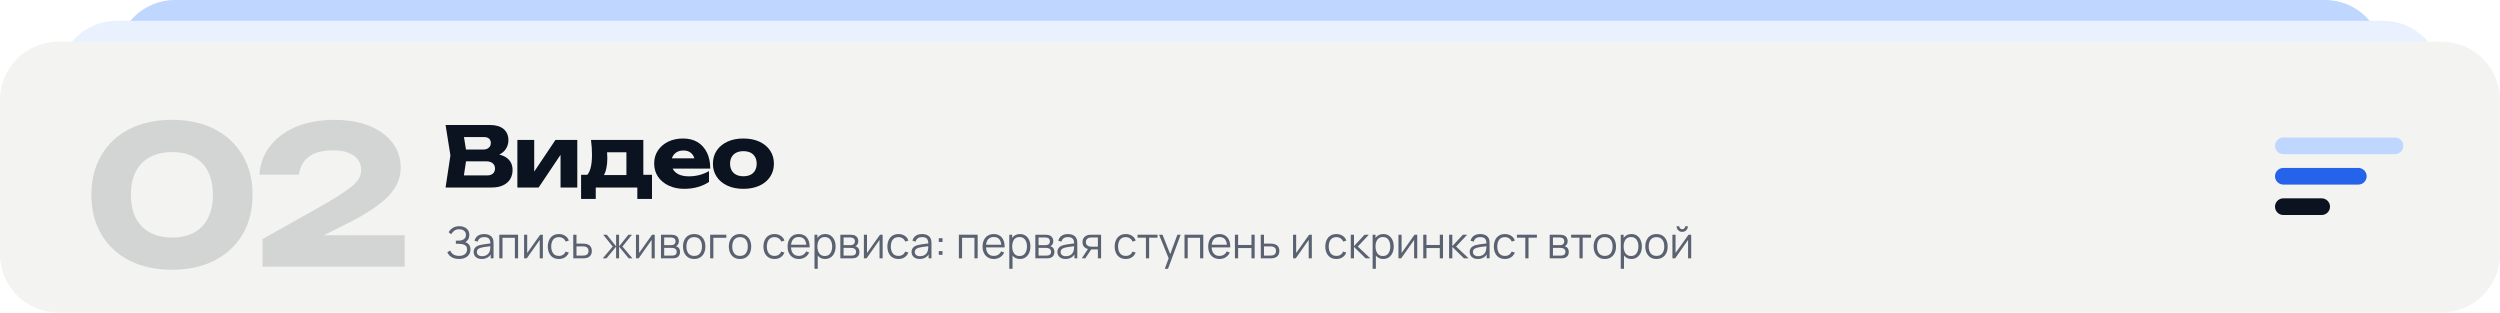
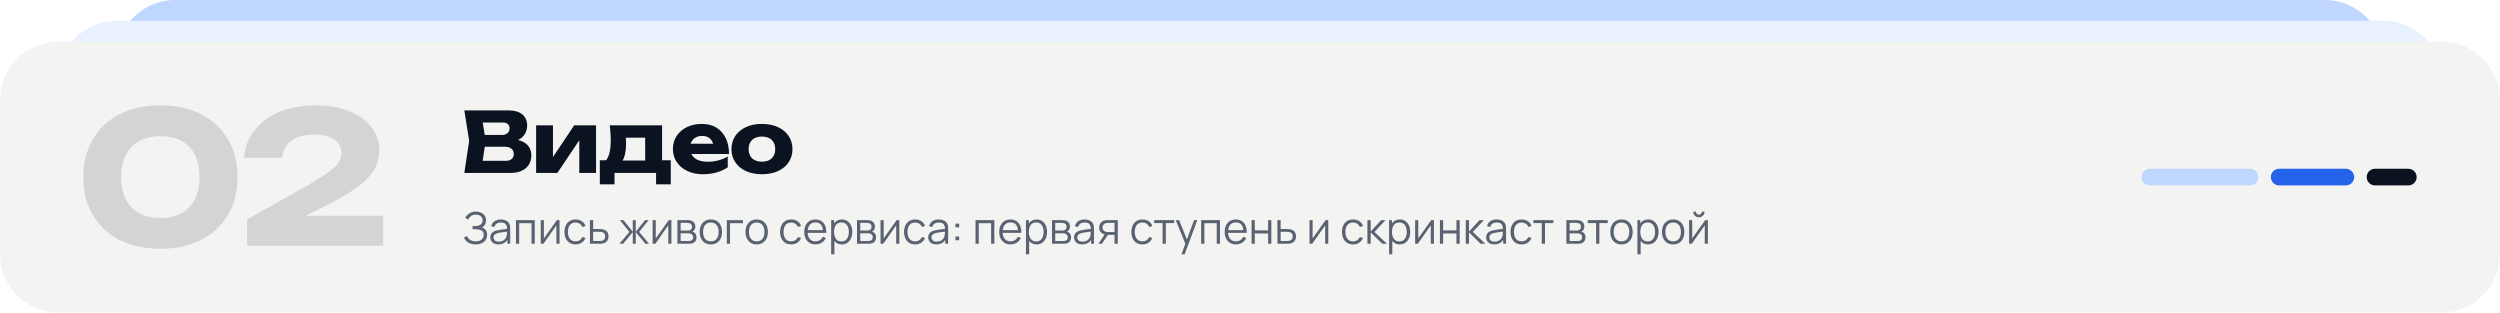
<svg xmlns="http://www.w3.org/2000/svg" width="1200" height="150" viewBox="0 0 1200 150" role="img" aria-labelledby="t d">
  <defs>
    <linearGradient id="cta" x1="0" y1="0" x2="1" y2="0.35">
      <stop offset="0" stop-color="#1D4ED8" />
      <stop offset=".45" stop-color="#2563EB" />
      <stop offset="1.4" stop-color="#38BDF8" />
    </linearGradient>
    <path id="U-zero" d="M463 -16Q335 -16 240 32Q145 81 94 169Q42 257 42 375Q42 493 94 581Q145 669 240 718Q335 766 463 766Q590 766 684 718Q779 669 831 581Q883 493 883 375Q883 257 831 169Q779 81 684 32Q590 -16 463 -16ZM463 152Q564 152 620 210Q676 269 676 375Q676 482 620 540Q564 598 463 598Q362 598 305 540Q248 482 248 375Q248 269 305 210Q362 152 463 152Z" />
    <path id="U-two" d="M34 480Q40 568 92 632Q144 697 230 732Q317 766 426 766Q530 766 608 734Q685 703 728 647Q771 591 771 517Q771 460 740 410Q709 361 643 314Q577 266 470 214L264 111L256 164H792V0H50V144L372 325Q447 368 488 398Q530 427 548 452Q565 477 565 505Q565 536 548 558Q532 581 499 594Q466 607 418 607Q358 607 320 590Q282 572 263 544Q244 515 240 480Z" />
    <path id="U-uni0412" d="M578 367 595 406Q682 404 738 380Q795 355 823 312Q851 268 851 211Q851 150 823 102Q795 55 740 28Q684 0 601 0H47L105 385L47 750H581Q685 750 743 702Q801 653 801 567Q801 520 779 477Q757 434 708 404Q660 375 578 367ZM252 48 172 145H545Q590 145 615 167Q640 189 640 228Q640 267 613 290Q586 314 533 314H225V456H505Q541 456 566 478Q590 499 590 536Q590 566 569 586Q548 605 509 605H173L252 702L303 385Z" />
    <path id="U-uni0438" d="M56 0V571H258V111L214 125L513 571H775V0H574V473L618 458L311 0Z" />
    <path id="U-uni0434" d="M869 152V-137H693V0H194V-137H18V152H190L228 149H642L677 152ZM137 571H765V39H562V516L655 423H237L313 497Q327 456 330 420Q333 383 333 353Q333 215 286 138Q239 62 154 62L71 132Q149 186 149 394Q149 434 146 479Q143 524 137 571Z" />
    <path id="U-uni0435" d="M391 -16Q287 -16 206 22Q124 60 77 128Q30 197 30 288Q30 377 75 444Q120 512 198 550Q277 588 376 588Q479 588 552 544Q624 499 664 418Q703 337 703 227H195V350H588L521 307Q517 351 499 382Q481 412 452 428Q422 444 381 444Q336 444 304 426Q272 408 254 376Q236 345 236 303Q236 249 260 212Q285 174 332 154Q380 134 449 134Q512 134 574 150Q637 167 688 197V67Q629 27 554 6Q478 -16 391 -16Z" />
    <path id="U-uni043E" d="M396 -16Q286 -16 204 22Q122 59 76 128Q30 196 30 285Q30 376 76 444Q122 512 204 550Q286 588 396 588Q505 588 588 550Q670 512 716 444Q762 376 762 285Q762 196 716 128Q670 59 588 22Q505 -16 396 -16ZM396 135Q446 135 482 153Q517 171 536 205Q555 239 555 285Q555 333 536 366Q517 400 482 418Q446 436 396 436Q346 436 310 418Q274 400 255 366Q236 333 236 286Q236 239 255 205Q274 171 310 153Q346 135 396 135Z" />
    <path id="MR-uni0417" d="M601 -30Q454 -30 346 13Q239 56 170 126Q101 197 67 279L201 357Q225 289 277 233Q329 177 411 144Q493 111 606 111Q723 111 804 148Q886 185 928 252Q970 319 970 408Q970 506 923 560Q876 614 797 636Q718 659 621 662Q548 665 517 666Q486 667 476 667Q466 667 457 667V809Q464 809 494 809Q524 809 558 810Q592 810 612 811Q755 818 837 886Q919 954 919 1070Q919 1193 832 1261Q746 1329 609 1329Q480 1329 392 1268Q303 1206 247 1103L127 1192Q195 1314 319 1392Q443 1470 613 1470Q704 1470 788 1445Q871 1420 936 1371Q1000 1322 1038 1248Q1075 1173 1075 1073Q1075 956 1024 869Q972 782 891 738Q1001 705 1064 622Q1126 539 1126 405Q1126 273 1061 175Q996 77 878 24Q759 -30 601 -30Z" />
    <path id="MR-uni0430" d="M449 -30Q327 -30 244 14Q162 58 121 131Q80 204 80 290Q80 378 116 440Q151 503 212 543Q274 583 355 604Q437 624 536 640Q636 655 732 666Q827 678 899 689L847 657Q850 817 785 894Q720 971 559 971Q448 971 372 921Q295 871 264 763L121 805Q158 950 270 1030Q382 1110 561 1110Q709 1110 812 1054Q916 999 959 894Q979 847 985 789Q991 731 991 671V0H860V271L898 255Q843 116 727 43Q611 -30 449 -30ZM466 97Q569 97 646 134Q723 171 770 236Q817 300 831 381Q843 433 844 496Q845 558 845 589L901 560Q826 550 738 540Q651 530 566 517Q482 504 414 486Q368 473 325 450Q282 426 254 387Q227 348 227 290Q227 243 250 199Q274 155 326 126Q379 97 466 97Z" />
    <path id="MR-uni043F" d="M139 0V1080H998V0H851V939H286V0Z" />
    <path id="MR-uni0438" d="M998 1080V0H855V841L263 0H139V1080H282V246L875 1080Z" />
    <path id="MR-uni0441" d="M588 -30Q425 -30 312 43Q199 116 140 244Q82 373 80 540Q82 710 142 838Q202 967 315 1038Q428 1110 589 1110Q753 1110 874 1030Q996 950 1041 811L897 765Q859 862 776 916Q694 969 588 969Q469 969 391 914Q313 860 275 763Q237 666 236 540Q238 346 326 228Q414 111 588 111Q698 111 776 162Q853 212 893 309L1041 265Q981 121 865 46Q749 -30 588 -30Z" />
    <path id="MR-uni044C" d="M141 0 139 1080H287V673H540Q587 673 632 671Q678 669 713 663Q793 648 856 610Q918 572 954 505Q989 438 989 337Q989 198 918 118Q846 38 737 14Q696 5 648 2Q600 0 553 0ZM287 126H547Q581 126 623 128Q665 130 697 139Q750 154 794 200Q837 245 837 337Q837 428 795 474Q753 521 683 536Q652 543 616 545Q580 547 547 547H287Z" />
    <path id="MR-uni0436" d="M20 0 476 540 39 1080H205L631 547V1080H767V547L1193 1080H1358L921 540L1377 0H1206L767 533V0H631V533L191 0Z" />
    <path id="MR-uni0432" d="M139 0V1080H584Q618 1080 666 1076Q715 1072 757 1061Q848 1037 904 963Q959 889 959 785Q959 727 942 682Q924 636 892 603Q877 586 859 574Q841 561 824 553Q856 547 893 525Q951 491 981 434Q1011 376 1011 294Q1011 183 958 113Q905 43 816 17Q776 6 730 3Q683 0 642 0ZM287 125H635Q656 125 688 128Q720 132 745 138Q804 153 832 198Q859 244 859 298Q859 369 818 414Q776 460 707 470Q684 475 659 476Q634 477 614 477H287ZM287 603H589Q615 603 648 606Q680 610 704 619Q756 637 780 681Q805 725 805 777Q805 834 778 877Q752 920 699 937Q663 950 622 952Q580 954 569 954H287Z" />
    <path id="MR-uni043E" d="M591 -30Q430 -30 316 43Q202 116 141 245Q80 374 80 541Q80 711 142 839Q204 967 318 1038Q433 1110 591 1110Q753 1110 868 1038Q982 965 1042 836Q1103 708 1103 541Q1103 371 1042 242Q981 114 866 42Q751 -30 591 -30ZM591 111Q771 111 859 230Q947 350 947 541Q947 737 858 853Q770 969 591 969Q470 969 392 914Q313 860 274 764Q236 667 236 541Q236 346 326 228Q416 111 591 111Z" />
    <path id="MR-uni0433" d="M140 0V1080H880V939H287V0Z" />
    <path id="MR-uni0435" d="M597 -30Q439 -30 324 40Q208 110 144 237Q80 364 80 535Q80 712 143 841Q206 970 320 1040Q435 1110 591 1110Q751 1110 864 1036Q977 963 1035 826Q1093 689 1088 499H938V551Q934 761 848 868Q761 975 595 975Q421 975 328 862Q236 749 236 540Q236 336 328 224Q421 111 591 111Q707 111 794 164Q880 218 930 319L1067 266Q1003 125 878 48Q754 -30 597 -30ZM184 499V622H1009V499Z" />
    <path id="MR-uni0440" d="M625 -30Q476 -30 373 46Q270 121 217 250Q164 380 164 541Q164 705 218 834Q271 962 375 1036Q479 1110 631 1110Q779 1110 885 1035Q991 960 1048 831Q1104 702 1104 541Q1104 379 1047 250Q990 121 883 46Q776 -30 625 -30ZM139 -480V1080H271V267H287V-480ZM610 107Q723 107 798 164Q873 221 910 320Q948 418 948 541Q948 663 911 761Q874 859 798 916Q723 973 607 973Q494 973 420 918Q345 863 308 766Q271 668 271 541Q271 416 308 318Q345 219 420 163Q495 107 610 107Z" />
    <path id="MR-colon" d="M220 160V331H391V160ZM221 749V920H392V749Z" />
    <path id="MR-uni044F" d="M817 0V407H565Q521 407 474 410Q428 414 388 421Q274 443 194 522Q115 600 115 739Q115 875 189 958Q263 1040 368 1065Q416 1076 466 1078Q515 1080 551 1080H964L965 0ZM80 0 381 453H544L241 0ZM557 533H817V954H557Q533 954 490 952Q447 950 409 939Q376 929 344 904Q311 880 289 840Q267 799 267 741Q267 660 312 612Q356 563 423 545Q459 537 495 535Q531 533 557 533Z" />
    <path id="MR-uni0442" d="M433 0V944H50V1080H963V944H580V0Z" />
    <path id="MR-uni0443" d="M294 -480 503 87 506 -81 33 1080H189L577 109H513L871 1080H1021L441 -480Z" />
    <path id="MR-uni043D" d="M139 0V1080H286V611H895V1080H1042V0H895V470H286V0Z" />
    <path id="MR-uni043A" d="M139 0 140 1080H288V560L770 1080H966L460 540L1032 0H818L288 520V0Z" />
    <path id="MR-uni0439" d="M588 1208Q517 1208 458 1243Q399 1278 364 1336Q330 1395 330 1466H452Q452 1410 492 1370Q532 1330 588 1330Q645 1330 684 1370Q724 1410 724 1466H846Q846 1395 812 1336Q777 1278 718 1243Q659 1208 588 1208ZM998 1080V0H855V841L263 0H139V1080H282V246L875 1080Z" />
  </defs>
  <rect x="56" y="0" width="1088" height="60" rx="28" fill="#BFD6FF" fill-opacity="1" />
  <rect x="28" y="10" width="1144" height="60" rx="28" fill="#E9F1FF" />
  <rect x="0" y="20" width="1200" height="130" rx="28" fill="#F3F4F1" />
  <g fill="#0B1220" fill-opacity="0.14">
-     <use href="#U-zero" transform="matrix(0.092 0 0 -0.092 40.0 128.0)" />
-     <use href="#U-two" transform="matrix(0.092 0 0 -0.092 121.4 128.0)" />
+     <use href="#U-zero" transform="matrix(0.088 0 0 -0.088 36.3 118.0)" />
+     <use href="#U-two" transform="matrix(0.088 0 0 -0.088 114.2 118.0)" />
  </g>
  <g fill="#0B1220">
-     <use href="#U-uni0412" transform="matrix(0.04 0 0 -0.04 212.0 90.0)" />
-     <use href="#U-uni0438" transform="matrix(0.04 0 0 -0.04 246.1 90.0)" />
-     <use href="#U-uni0434" transform="matrix(0.04 0 0 -0.04 278.2 90.0)" />
-     <use href="#U-uni0435" transform="matrix(0.04 0 0 -0.04 312.8 90.0)" />
-     <use href="#U-uni043E" transform="matrix(0.04 0 0 -0.04 341.0 90.0)" />
+     <use href="#U-uni0412" transform="matrix(0.04 0 0 -0.04 221.0 83.0)" />
+     <use href="#U-uni0438" transform="matrix(0.04 0 0 -0.04 255.1 83.0)" />
+     <use href="#U-uni0434" transform="matrix(0.04 0 0 -0.04 287.2 83.0)" />
+     <use href="#U-uni0435" transform="matrix(0.04 0 0 -0.04 321.8 83.0)" />
+     <use href="#U-uni043E" transform="matrix(0.04 0 0 -0.04 349.9 83.0)" />
  </g>
  <g fill="#5A6272">
-     <use href="#MR-uni0417" transform="matrix(0.0105 0 0 -0.0105 214.0 124.0)" />
-     <use href="#MR-uni0430" transform="matrix(0.0105 0 0 -0.0105 226.5 124.0)" />
-     <use href="#MR-uni043F" transform="matrix(0.0105 0 0 -0.0105 238.2 124.0)" />
-     <use href="#MR-uni0438" transform="matrix(0.0105 0 0 -0.0105 250.1 124.0)" />
-     <use href="#MR-uni0441" transform="matrix(0.0105 0 0 -0.0105 262.1 124.0)" />
-     <use href="#MR-uni044C" transform="matrix(0.0105 0 0 -0.0105 273.7 124.0)" />
-     <use href="#MR-uni0436" transform="matrix(0.0105 0 0 -0.0105 289.1 124.0)" />
-     <use href="#MR-uni0438" transform="matrix(0.0105 0 0 -0.0105 303.8 124.0)" />
-     <use href="#MR-uni0432" transform="matrix(0.0105 0 0 -0.0105 315.8 124.0)" />
-     <use href="#MR-uni043E" transform="matrix(0.0105 0 0 -0.0105 327.0 124.0)" />
-     <use href="#MR-uni0433" transform="matrix(0.0105 0 0 -0.0105 339.4 124.0)" />
-     <use href="#MR-uni043E" transform="matrix(0.0105 0 0 -0.0105 349.0 124.0)" />
-     <use href="#MR-uni0441" transform="matrix(0.0105 0 0 -0.0105 365.6 124.0)" />
-     <use href="#MR-uni0435" transform="matrix(0.0105 0 0 -0.0105 377.2 124.0)" />
-     <use href="#MR-uni0440" transform="matrix(0.0105 0 0 -0.0105 389.5 124.0)" />
-     <use href="#MR-uni0432" transform="matrix(0.0105 0 0 -0.0105 401.9 124.0)" />
-     <use href="#MR-uni0438" transform="matrix(0.0105 0 0 -0.0105 413.2 124.0)" />
-     <use href="#MR-uni0441" transform="matrix(0.0105 0 0 -0.0105 425.1 124.0)" />
-     <use href="#MR-uni0430" transform="matrix(0.0105 0 0 -0.0105 436.7 124.0)" />
-     <use href="#MR-colon" transform="matrix(0.0105 0 0 -0.0105 448.3 124.0)" />
-     <use href="#MR-uni043F" transform="matrix(0.0105 0 0 -0.0105 458.8 124.0)" />
-     <use href="#MR-uni0435" transform="matrix(0.0105 0 0 -0.0105 470.8 124.0)" />
-     <use href="#MR-uni0440" transform="matrix(0.0105 0 0 -0.0105 483.0 124.0)" />
-     <use href="#MR-uni0432" transform="matrix(0.0105 0 0 -0.0105 495.5 124.0)" />
-     <use href="#MR-uni0430" transform="matrix(0.0105 0 0 -0.0105 506.7 124.0)" />
-     <use href="#MR-uni044F" transform="matrix(0.0105 0 0 -0.0105 518.4 124.0)" />
-     <use href="#MR-uni0441" transform="matrix(0.0105 0 0 -0.0105 534.2 124.0)" />
-     <use href="#MR-uni0442" transform="matrix(0.0105 0 0 -0.0105 545.5 124.0)" />
-     <use href="#MR-uni0443" transform="matrix(0.0105 0 0 -0.0105 556.0 124.0)" />
-     <use href="#MR-uni043F" transform="matrix(0.0105 0 0 -0.0105 567.1 124.0)" />
-     <use href="#MR-uni0435" transform="matrix(0.0105 0 0 -0.0105 579.1 124.0)" />
-     <use href="#MR-uni043D" transform="matrix(0.0105 0 0 -0.0105 591.3 124.0)" />
-     <use href="#MR-uni044C" transform="matrix(0.0105 0 0 -0.0105 603.7 124.0)" />
-     <use href="#MR-uni0438" transform="matrix(0.0105 0 0 -0.0105 619.2 124.0)" />
-     <use href="#MR-uni0441" transform="matrix(0.0105 0 0 -0.0105 635.3 124.0)" />
-     <use href="#MR-uni043A" transform="matrix(0.0105 0 0 -0.0105 646.9 124.0)" />
-     <use href="#MR-uni0440" transform="matrix(0.0105 0 0 -0.0105 657.4 124.0)" />
-     <use href="#MR-uni0438" transform="matrix(0.0105 0 0 -0.0105 669.8 124.0)" />
-     <use href="#MR-uni043D" transform="matrix(0.0105 0 0 -0.0105 681.7 124.0)" />
-     <use href="#MR-uni043A" transform="matrix(0.0105 0 0 -0.0105 694.1 124.0)" />
-     <use href="#MR-uni0430" transform="matrix(0.0105 0 0 -0.0105 704.6 124.0)" />
-     <use href="#MR-uni0441" transform="matrix(0.0105 0 0 -0.0105 716.2 124.0)" />
-     <use href="#MR-uni0442" transform="matrix(0.0105 0 0 -0.0105 727.6 124.0)" />
-     <use href="#MR-uni0432" transform="matrix(0.0105 0 0 -0.0105 742.4 124.0)" />
-     <use href="#MR-uni0442" transform="matrix(0.0105 0 0 -0.0105 753.6 124.0)" />
-     <use href="#MR-uni043E" transform="matrix(0.0105 0 0 -0.0105 764.1 124.0)" />
-     <use href="#MR-uni0440" transform="matrix(0.0105 0 0 -0.0105 776.5 124.0)" />
-     <use href="#MR-uni043E" transform="matrix(0.0105 0 0 -0.0105 788.9 124.0)" />
-     <use href="#MR-uni0439" transform="matrix(0.0105 0 0 -0.0105 801.3 124.0)" />
+     <use href="#MR-uni0417" transform="matrix(0.0105 0 0 -0.0105 222.0 117.0)" />
+     <use href="#MR-uni0430" transform="matrix(0.0105 0 0 -0.0105 234.5 117.0)" />
+     <use href="#MR-uni043F" transform="matrix(0.0105 0 0 -0.0105 246.2 117.0)" />
+     <use href="#MR-uni0438" transform="matrix(0.0105 0 0 -0.0105 258.1 117.0)" />
+     <use href="#MR-uni0441" transform="matrix(0.0105 0 0 -0.0105 270.1 117.0)" />
+     <use href="#MR-uni044C" transform="matrix(0.0105 0 0 -0.0105 281.7 117.0)" />
+     <use href="#MR-uni0436" transform="matrix(0.0105 0 0 -0.0105 297.1 117.0)" />
+     <use href="#MR-uni0438" transform="matrix(0.0105 0 0 -0.0105 311.8 117.0)" />
+     <use href="#MR-uni0432" transform="matrix(0.0105 0 0 -0.0105 323.7 117.0)" />
+     <use href="#MR-uni043E" transform="matrix(0.0105 0 0 -0.0105 335.0 117.0)" />
+     <use href="#MR-uni0433" transform="matrix(0.0105 0 0 -0.0105 347.4 117.0)" />
+     <use href="#MR-uni043E" transform="matrix(0.0105 0 0 -0.0105 357.0 117.0)" />
+     <use href="#MR-uni0441" transform="matrix(0.0105 0 0 -0.0105 373.6 117.0)" />
+     <use href="#MR-uni0435" transform="matrix(0.0105 0 0 -0.0105 385.2 117.0)" />
+     <use href="#MR-uni0440" transform="matrix(0.0105 0 0 -0.0105 397.5 117.0)" />
+     <use href="#MR-uni0432" transform="matrix(0.0105 0 0 -0.0105 409.9 117.0)" />
+     <use href="#MR-uni0438" transform="matrix(0.0105 0 0 -0.0105 421.2 117.0)" />
+     <use href="#MR-uni0441" transform="matrix(0.0105 0 0 -0.0105 433.1 117.0)" />
+     <use href="#MR-uni0430" transform="matrix(0.0105 0 0 -0.0105 444.7 117.0)" />
+     <use href="#MR-colon" transform="matrix(0.0105 0 0 -0.0105 456.3 117.0)" />
+     <use href="#MR-uni043F" transform="matrix(0.0105 0 0 -0.0105 466.8 117.0)" />
+     <use href="#MR-uni0435" transform="matrix(0.0105 0 0 -0.0105 478.8 117.0)" />
+     <use href="#MR-uni0440" transform="matrix(0.0105 0 0 -0.0105 491.0 117.0)" />
+     <use href="#MR-uni0432" transform="matrix(0.0105 0 0 -0.0105 503.5 117.0)" />
+     <use href="#MR-uni0430" transform="matrix(0.0105 0 0 -0.0105 514.7 117.0)" />
+     <use href="#MR-uni044F" transform="matrix(0.0105 0 0 -0.0105 526.4 117.0)" />
+     <use href="#MR-uni0441" transform="matrix(0.0105 0 0 -0.0105 542.2 117.0)" />
+     <use href="#MR-uni0442" transform="matrix(0.0105 0 0 -0.0105 553.5 117.0)" />
+     <use href="#MR-uni0443" transform="matrix(0.0105 0 0 -0.0105 564.0 117.0)" />
+     <use href="#MR-uni043F" transform="matrix(0.0105 0 0 -0.0105 575.1 117.0)" />
+     <use href="#MR-uni0435" transform="matrix(0.0105 0 0 -0.0105 587.0 117.0)" />
+     <use href="#MR-uni043D" transform="matrix(0.0105 0 0 -0.0105 599.3 117.0)" />
+     <use href="#MR-uni044C" transform="matrix(0.0105 0 0 -0.0105 611.7 117.0)" />
+     <use href="#MR-uni0438" transform="matrix(0.0105 0 0 -0.0105 627.1 117.0)" />
+     <use href="#MR-uni0441" transform="matrix(0.0105 0 0 -0.0105 643.3 117.0)" />
+     <use href="#MR-uni043A" transform="matrix(0.0105 0 0 -0.0105 654.9 117.0)" />
+     <use href="#MR-uni0440" transform="matrix(0.0105 0 0 -0.0105 665.3 117.0)" />
+     <use href="#MR-uni0438" transform="matrix(0.0105 0 0 -0.0105 677.8 117.0)" />
+     <use href="#MR-uni043D" transform="matrix(0.0105 0 0 -0.0105 689.7 117.0)" />
+     <use href="#MR-uni043A" transform="matrix(0.0105 0 0 -0.0105 702.1 117.0)" />
+     <use href="#MR-uni0430" transform="matrix(0.0105 0 0 -0.0105 712.5 117.0)" />
+     <use href="#MR-uni0441" transform="matrix(0.0105 0 0 -0.0105 724.2 117.0)" />
+     <use href="#MR-uni0442" transform="matrix(0.0105 0 0 -0.0105 735.5 117.0)" />
+     <use href="#MR-uni0432" transform="matrix(0.0105 0 0 -0.0105 750.4 117.0)" />
+     <use href="#MR-uni0442" transform="matrix(0.0105 0 0 -0.0105 761.6 117.0)" />
+     <use href="#MR-uni043E" transform="matrix(0.0105 0 0 -0.0105 772.1 117.0)" />
+     <use href="#MR-uni0440" transform="matrix(0.0105 0 0 -0.0105 784.5 117.0)" />
+     <use href="#MR-uni043E" transform="matrix(0.0105 0 0 -0.0105 796.9 117.0)" />
+     <use href="#MR-uni0439" transform="matrix(0.0105 0 0 -0.0105 809.3 117.0)" />
  </g>
-   <rect x="1092.0" y="66.0" width="61.6" height="8.0" rx="4.0" fill="#BFD6FF" fill-opacity="1" />
-   <rect x="1092.0" y="80.6" width="44.0" height="8.0" rx="4.0" fill="#2563EB" fill-opacity="1" />
-   <rect x="1092.0" y="95.2" width="26.4" height="8.0" rx="4.0" fill="#0B1220" fill-opacity="1" />
+   <rect x="1028.00" y="81.00" width="56.00" height="8.00" rx="4.00" fill="#BFD6FF" fill-opacity="1" />
+   <rect x="1090.00" y="81.00" width="40.00" height="8.00" rx="4.00" fill="#2563EB" fill-opacity="1" />
+   <rect x="1136.00" y="81.00" width="24.00" height="8.00" rx="4.00" fill="#0B1220" fill-opacity="1" />
</svg>
